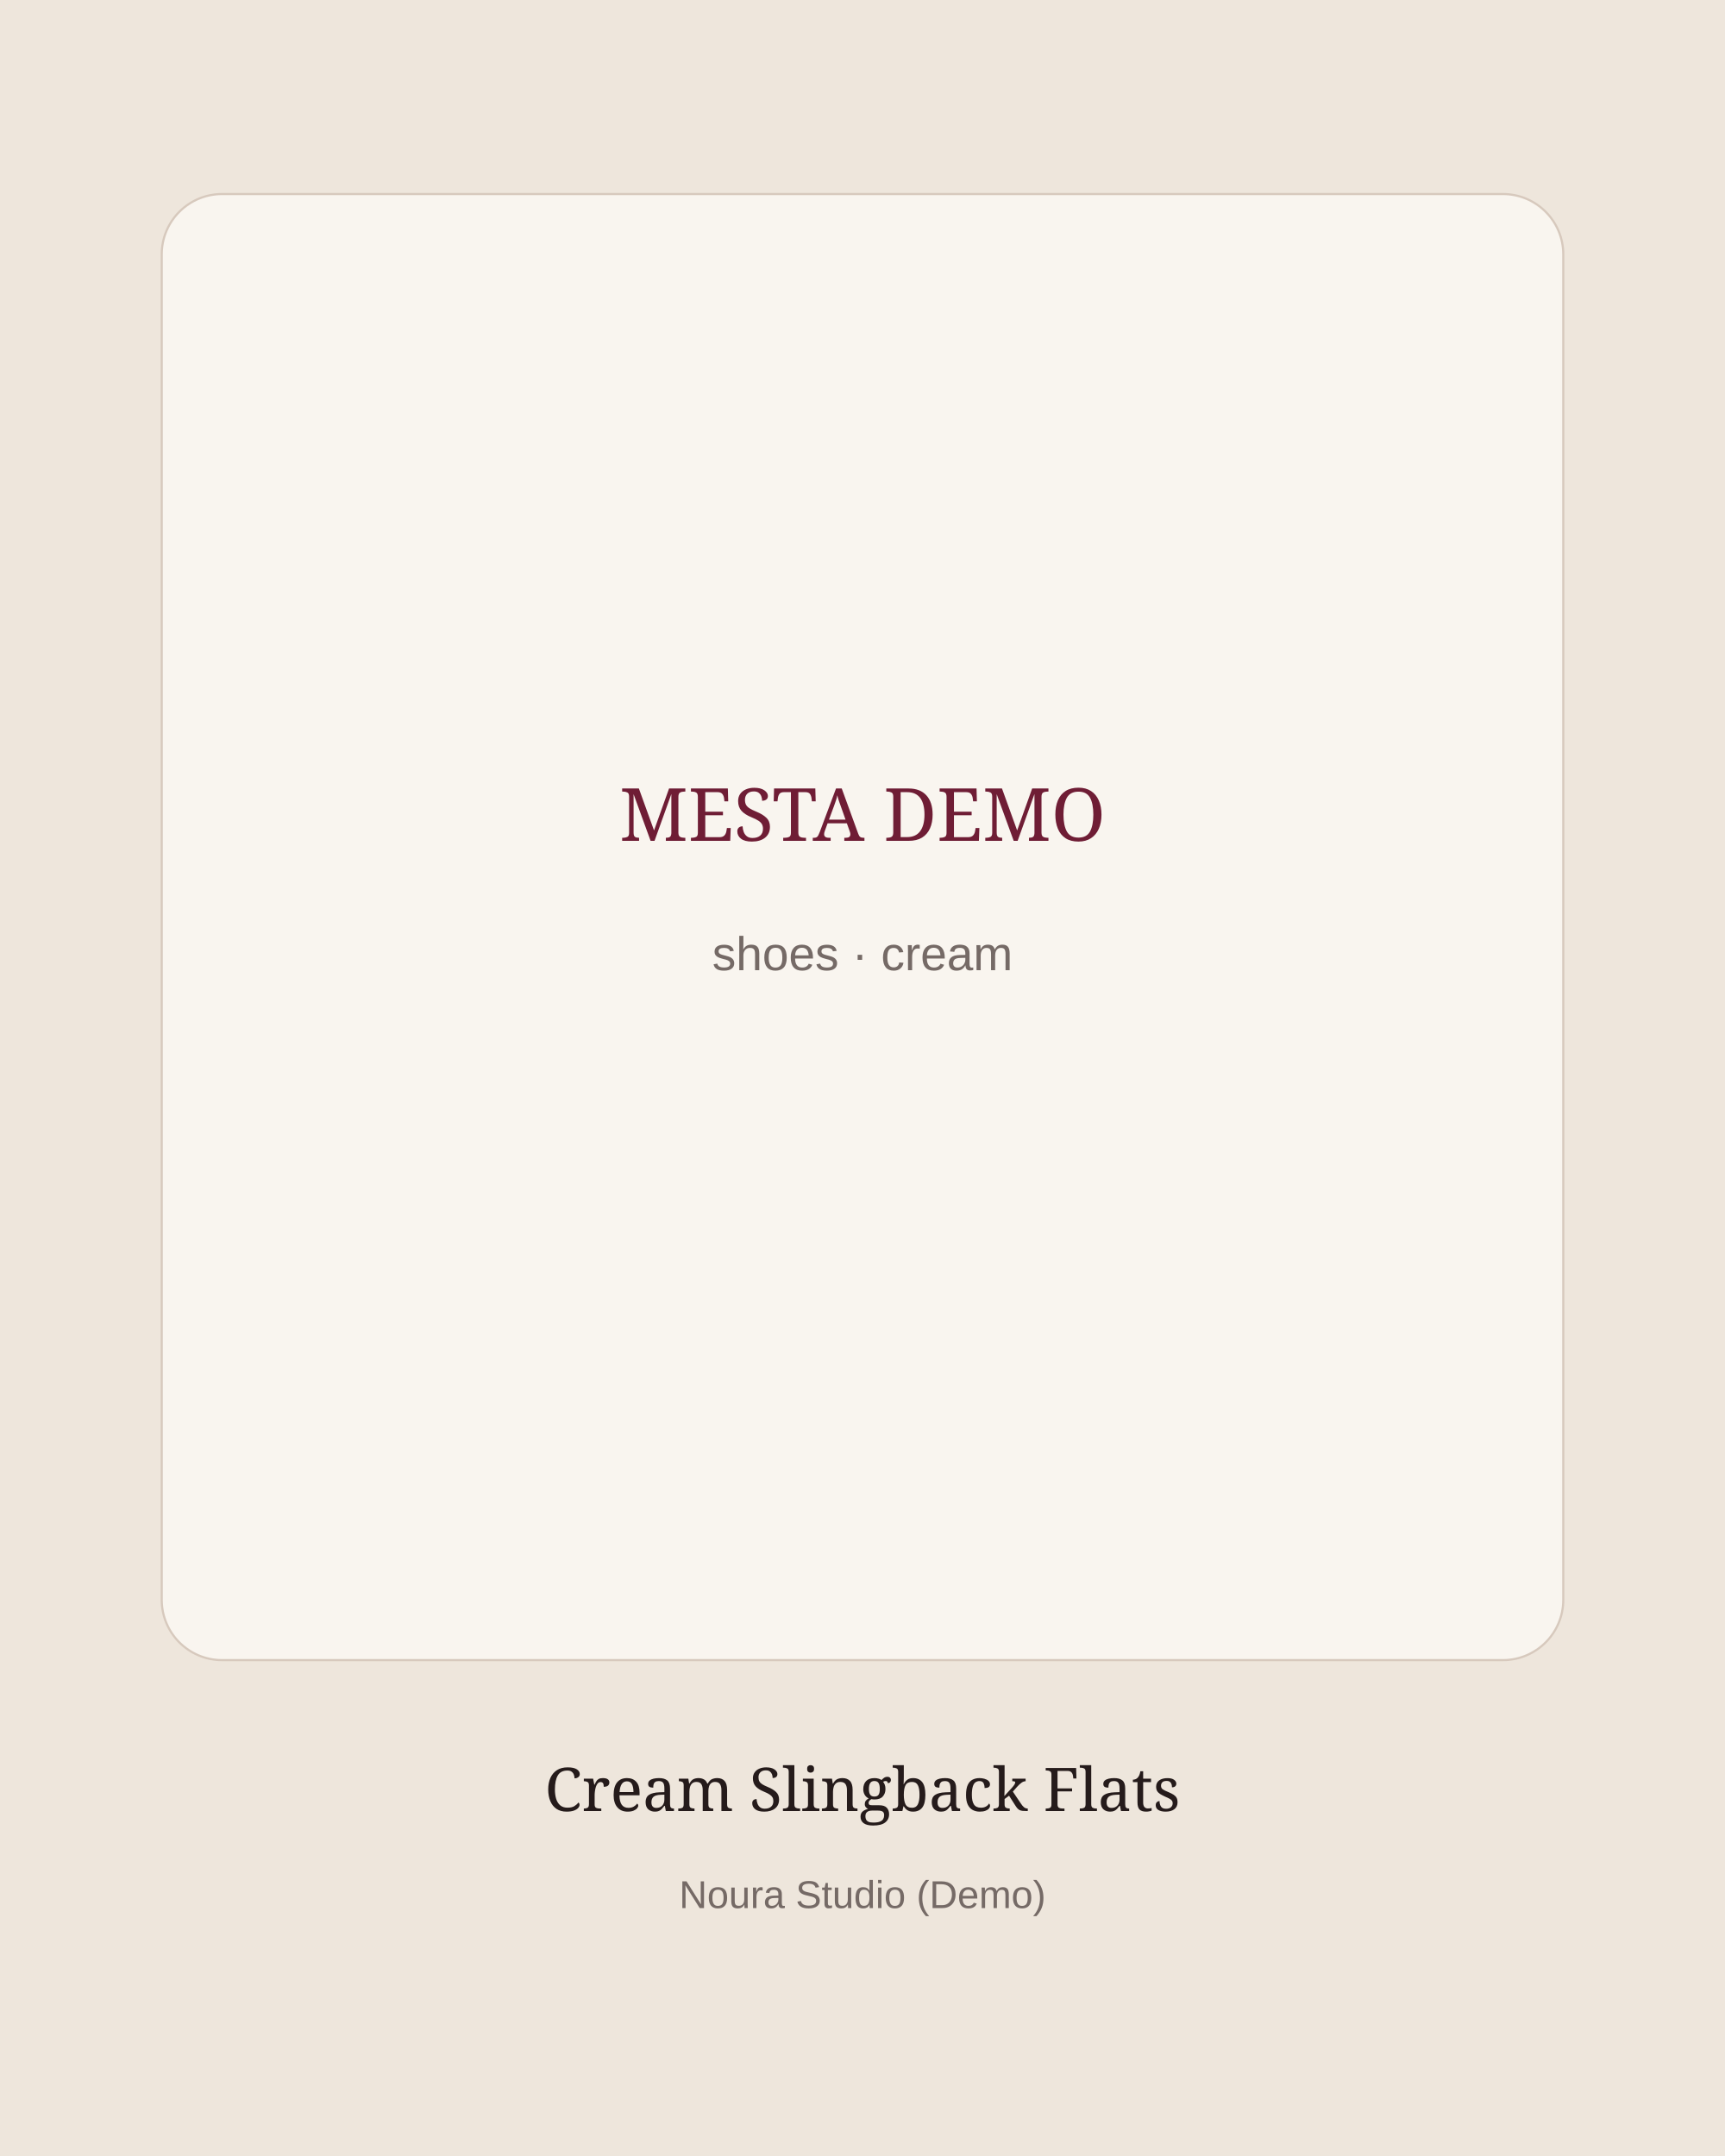
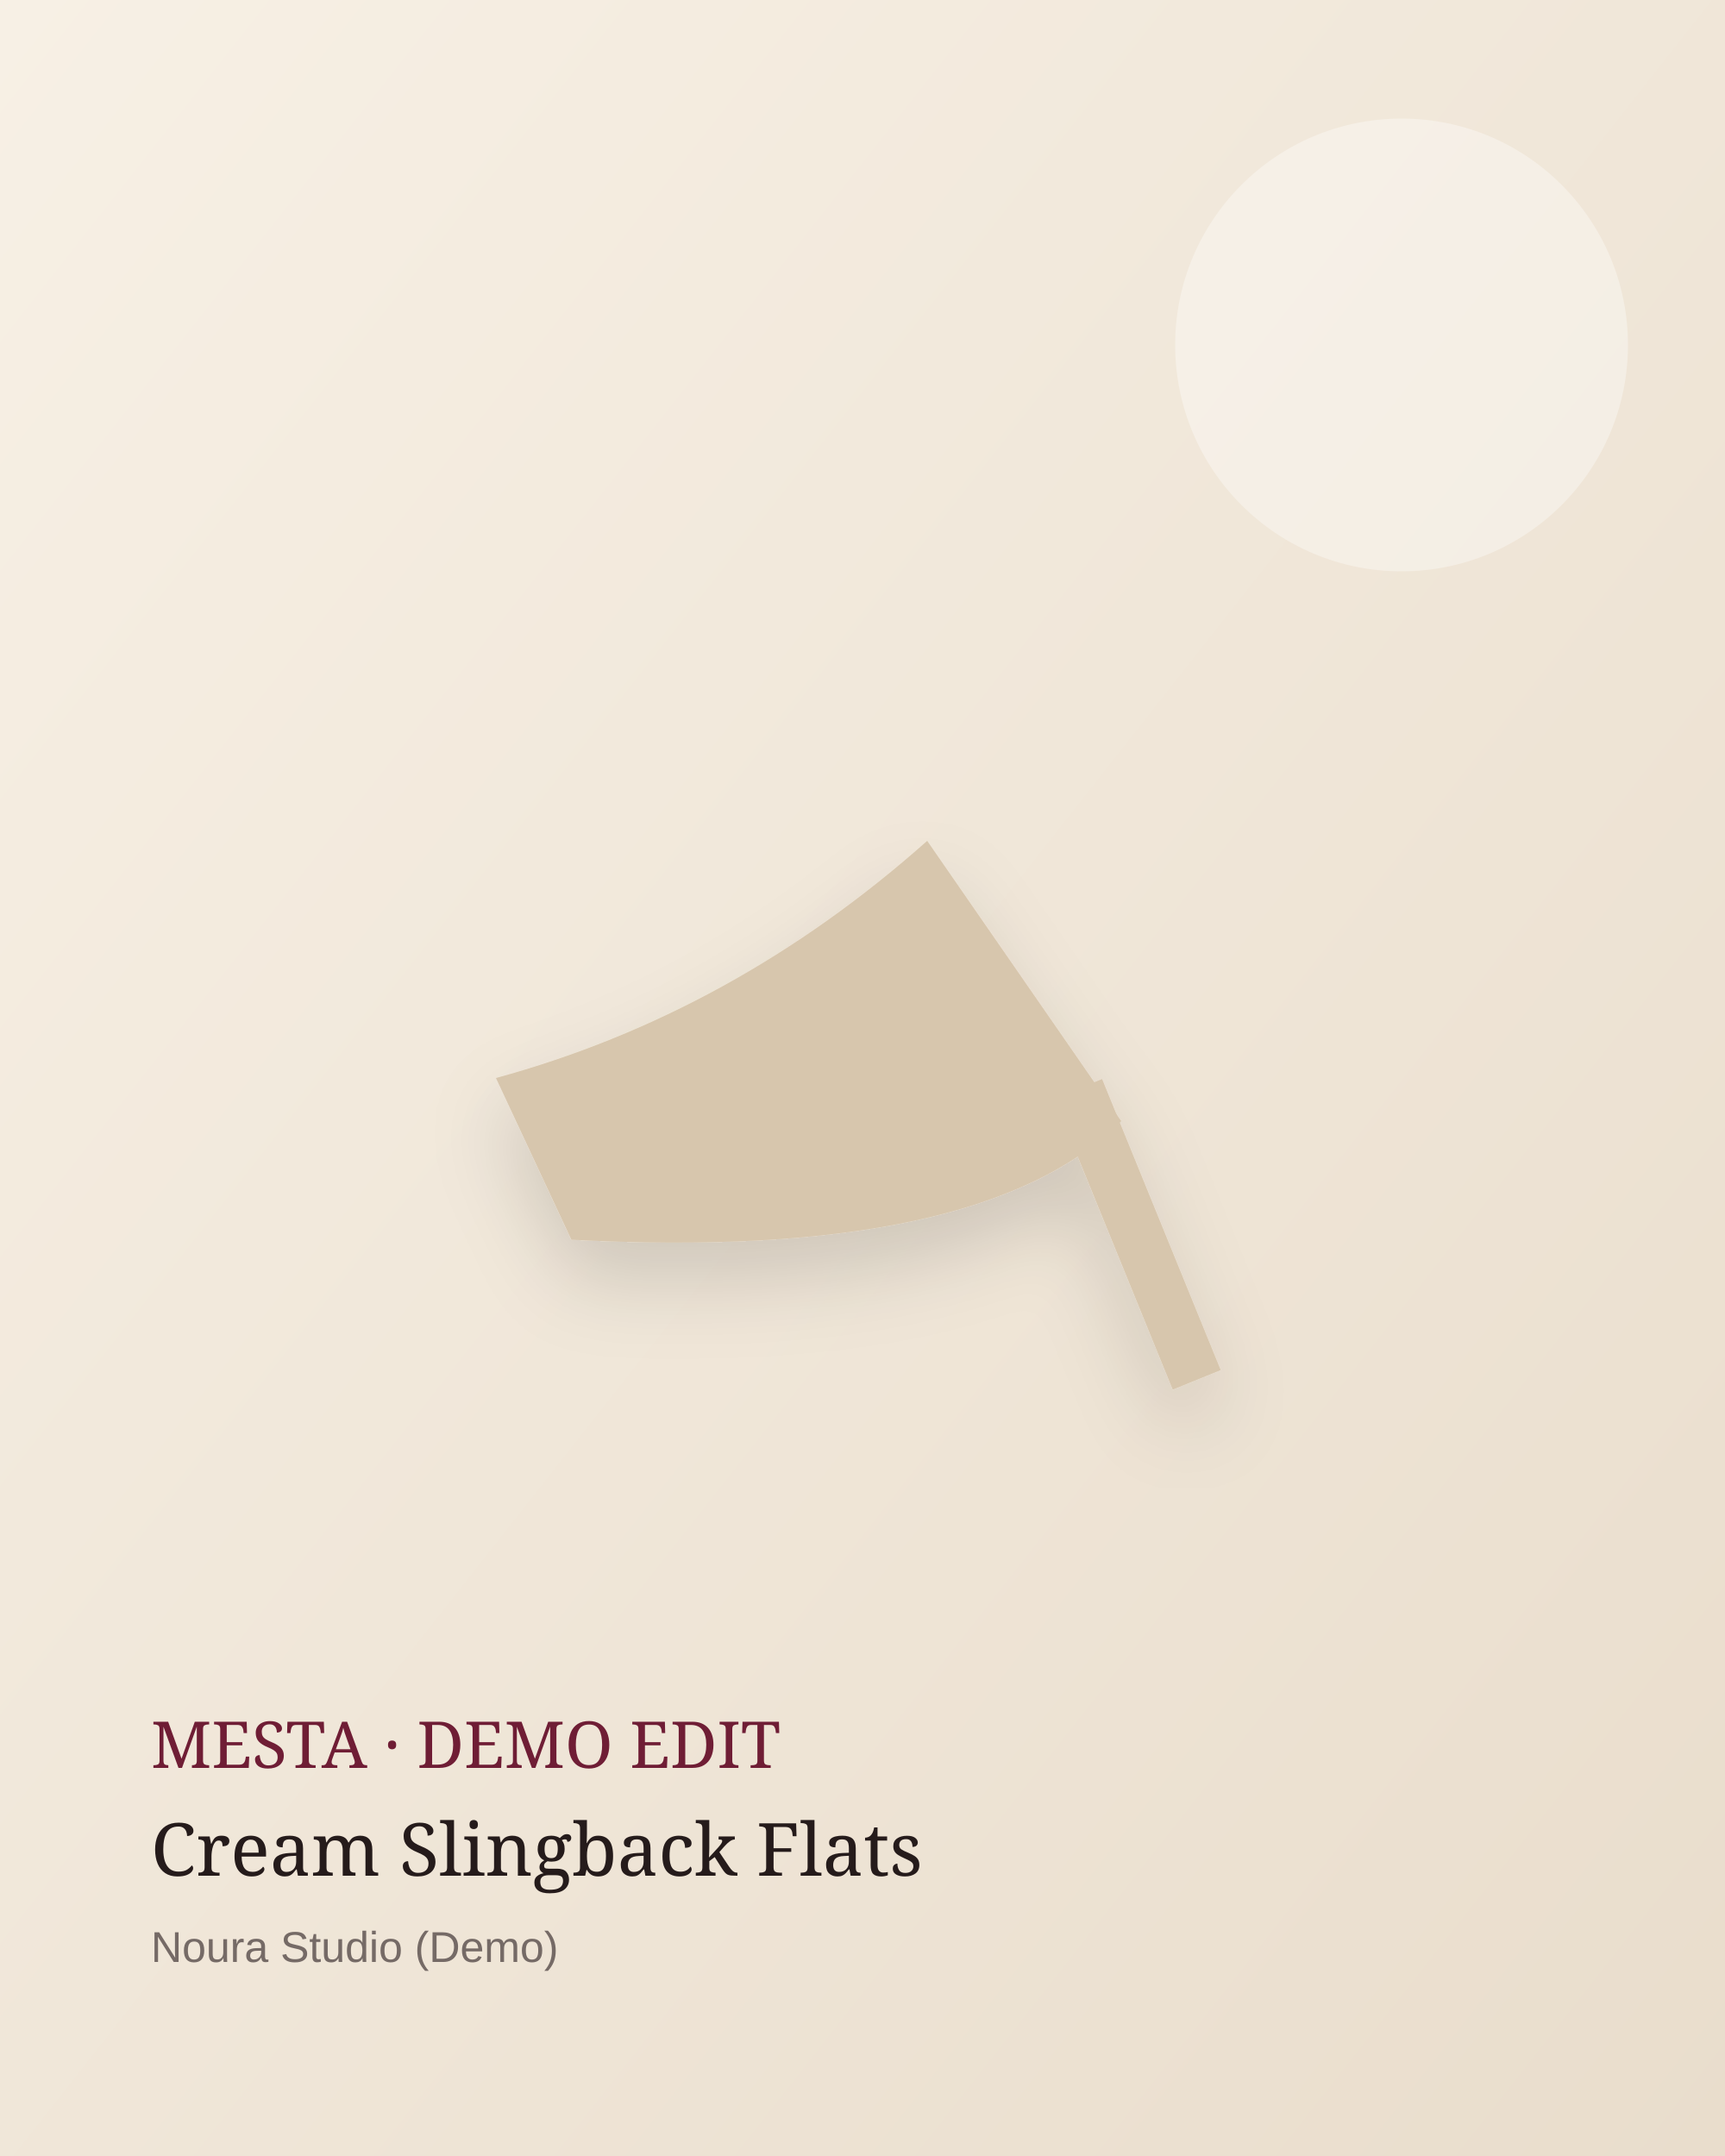
<svg xmlns="http://www.w3.org/2000/svg" width="800" height="1000" viewBox="0 0 800 1000">
-   <rect width="800" height="1000" fill="#eee6dc" />
-   <rect x="75" y="90" width="650" height="680" rx="28" fill="#f9f5ef" stroke="#d7c9bd" />
-   <text x="400" y="390" text-anchor="middle" font-family="Georgia" font-size="34" fill="#6f1d35">MESTA DEMO</text>
-   <text x="400" y="450" text-anchor="middle" font-family="Arial" font-size="22" fill="#756a66">shoes · cream</text>
-   <text x="400" y="840" text-anchor="middle" font-family="Georgia" font-size="28" fill="#251b1b">Cream Slingback Flats</text>
-   <text x="400" y="885" text-anchor="middle" font-family="Arial" font-size="18" fill="#756a66">Noura Studio (Demo)</text>
+   <defs>
+     <filter id="s" x="-20%" y="-20%" width="140%" height="140%">
+       <feDropShadow dx="0" dy="18" stdDeviation="18" flood-opacity=".14" />
+     </filter>
+     <linearGradient id="bg" x1="0" y1="0" x2="1" y2="1">
+       <stop stop-color="#f7f0e5" />
+       <stop offset="1" stop-color="#e9ddcc" />
+     </linearGradient>
+   </defs>
+   <rect width="800" height="1000" fill="url(#bg)" />
+   <circle cx="650" cy="160" r="105" fill="#fff" opacity=".34" />
+   <g filter="url(#s)">
+     <path d="M230 500 Q340 470 430 390 L520 520 Q455 585 265 575Z" fill="#d7c6ad" />
+     <path d="M500 505 555 640" stroke="#d7c6ad" stroke-width="24" />
+   </g>
+   <text x="70" y="820" font-family="Georgia,serif" font-size="30" fill="#6f1d35">MESTA · DEMO EDIT</text>
+   <text x="70" y="870" font-family="Georgia,serif" font-size="34" fill="#251b1b">Cream Slingback Flats</text>
+   <text x="70" y="910" font-family="Arial,sans-serif" font-size="20" fill="#756a66">Noura Studio (Demo)</text>
</svg>
